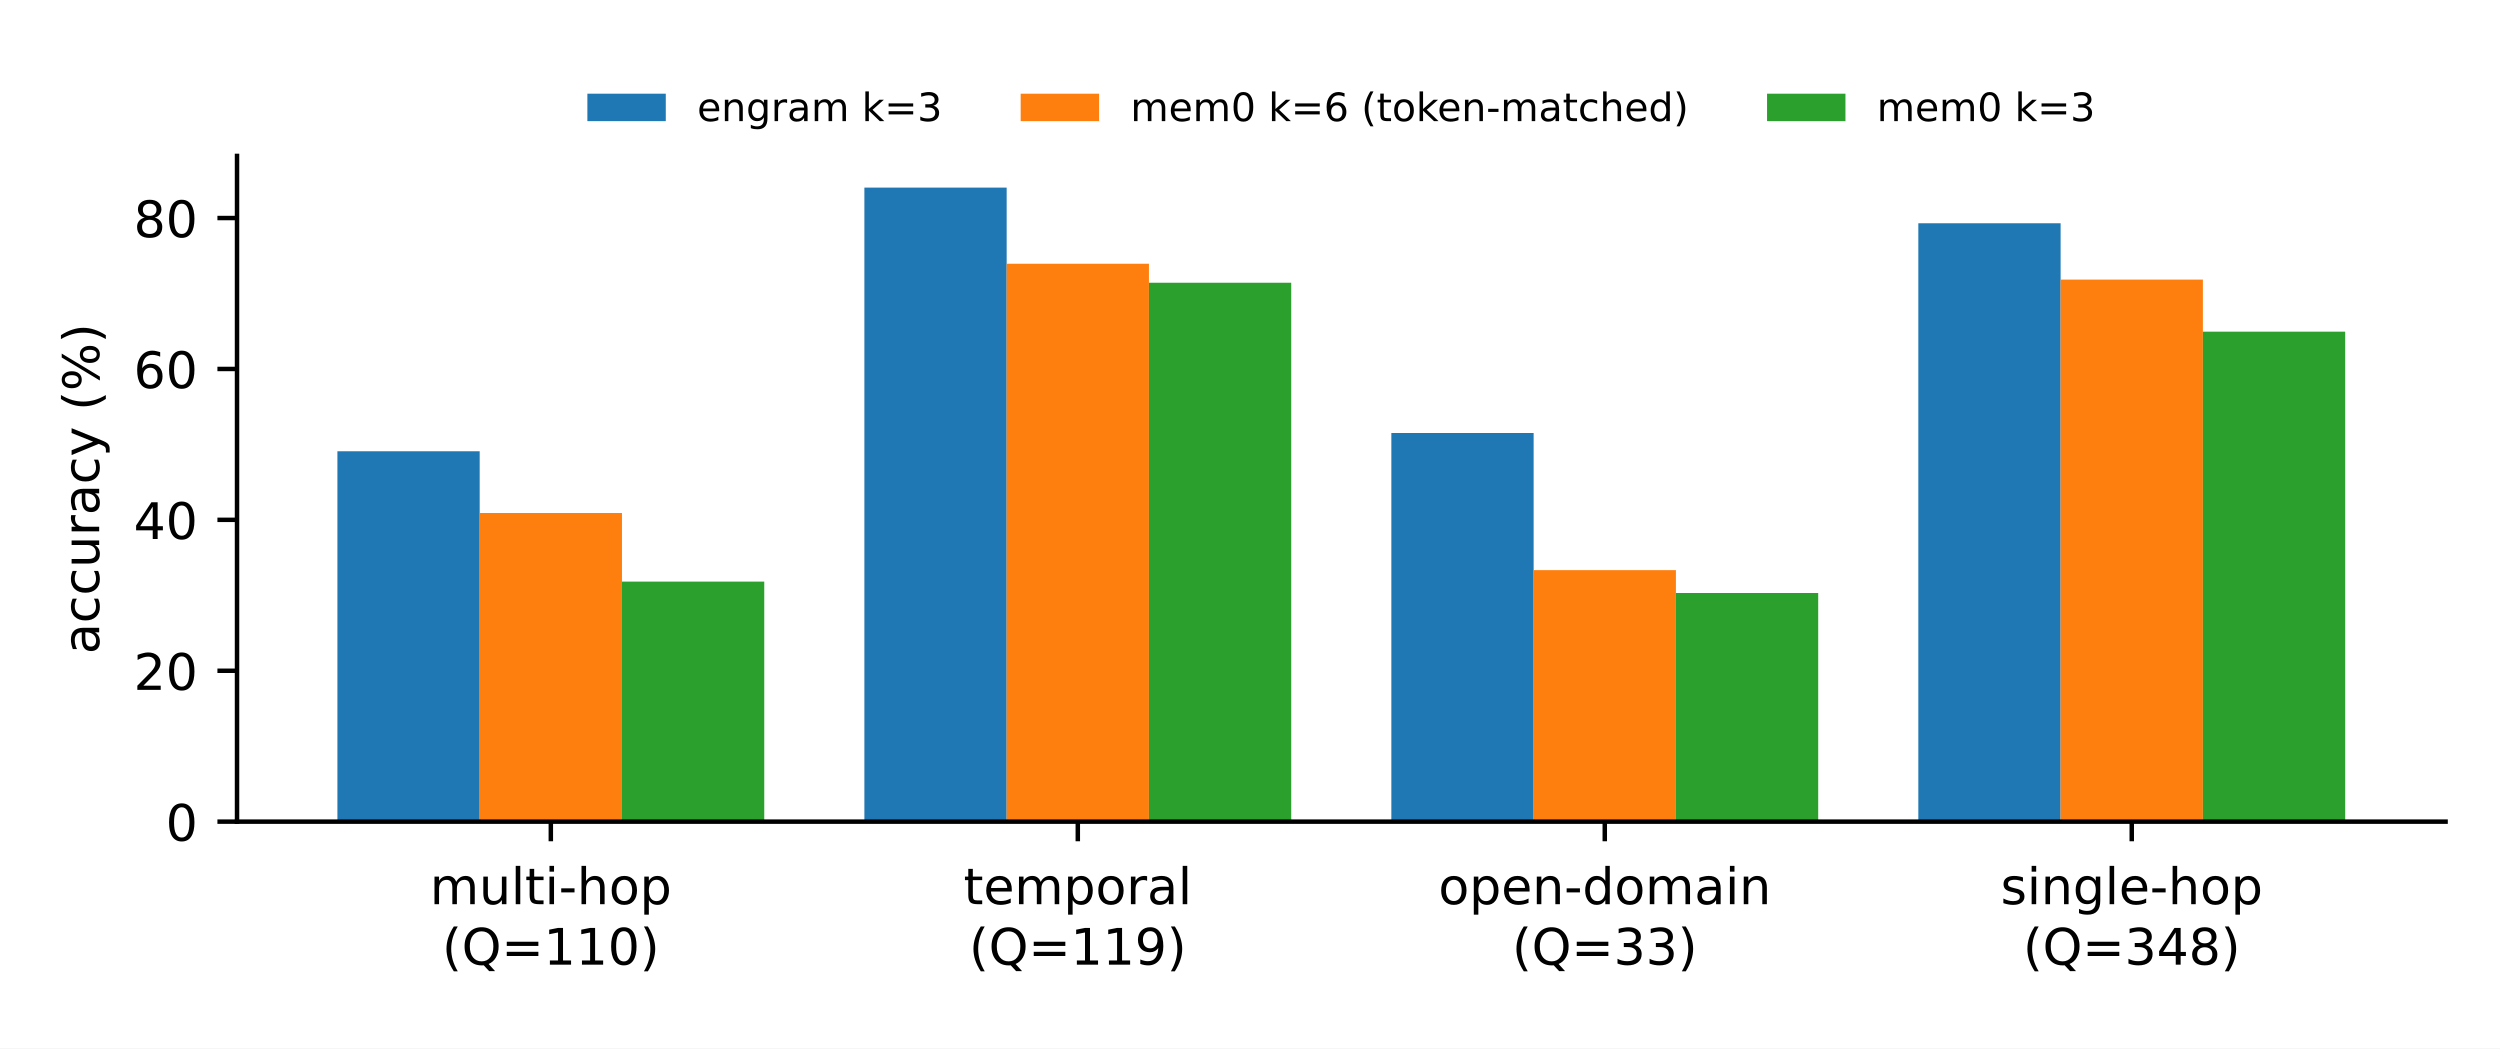
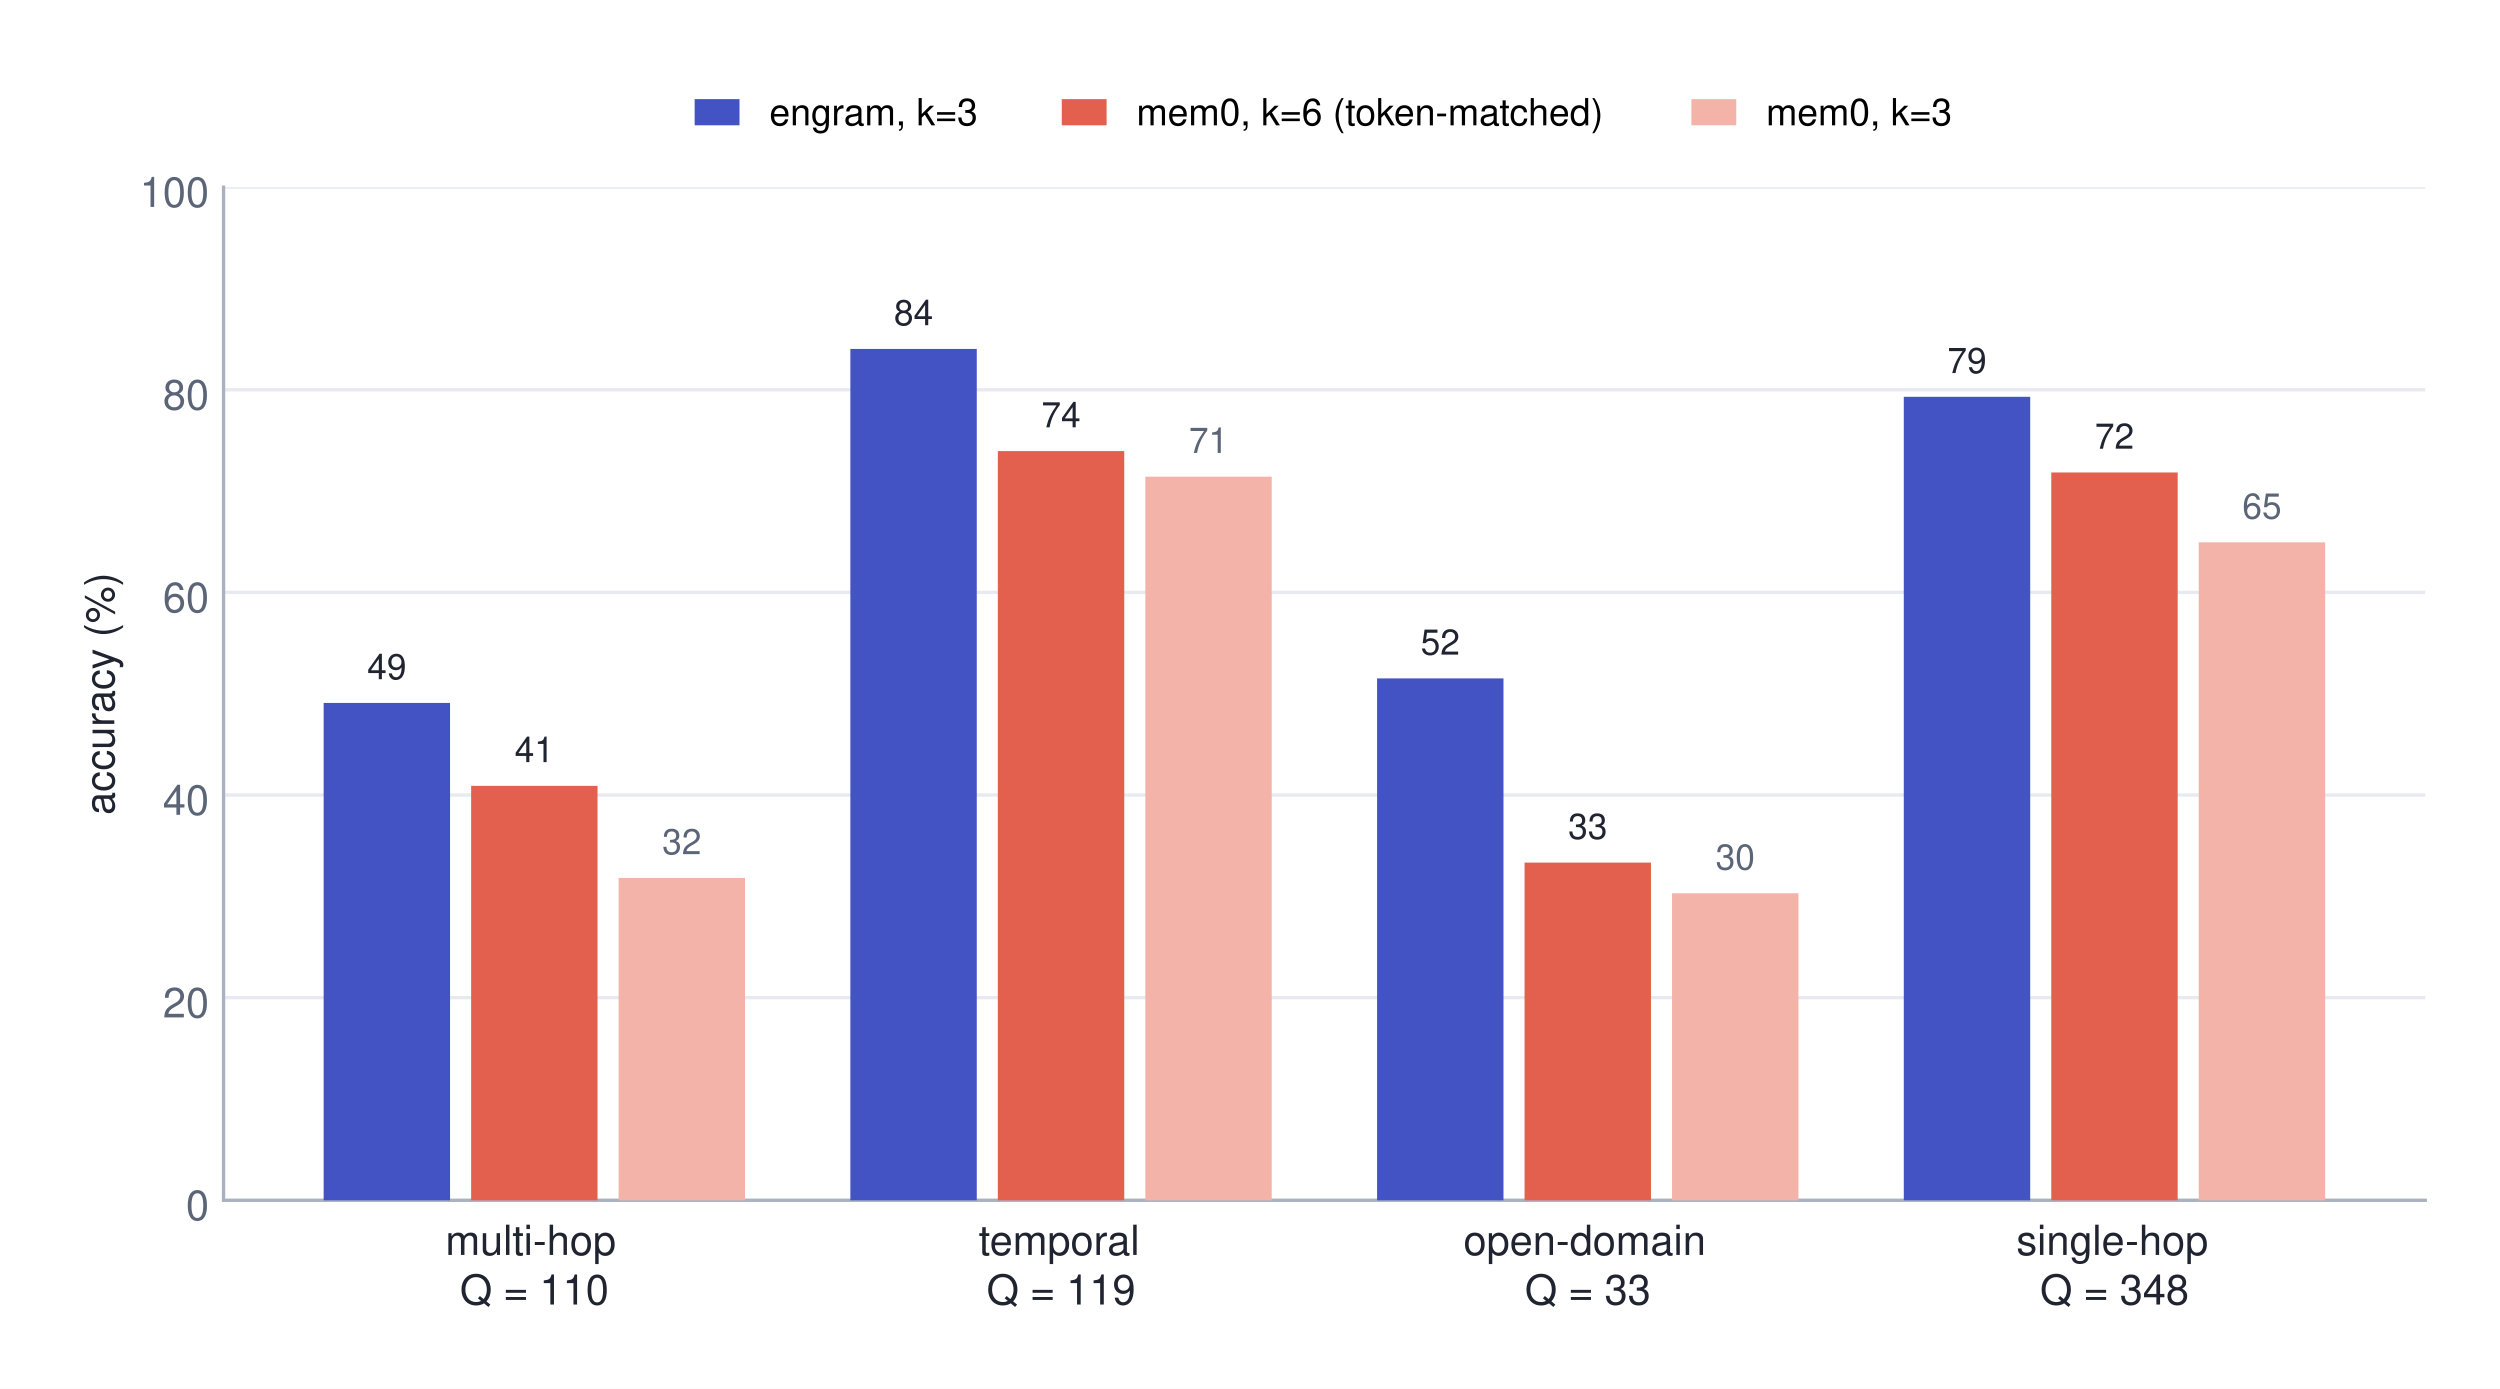
- <svg xmlns="http://www.w3.org/2000/svg" xmlns:xlink="http://www.w3.org/1999/xlink" width="446.4pt" height="187.2pt" viewBox="0 0 446.4 187.2" version="1.1">
+ <svg xmlns="http://www.w3.org/2000/svg" width="601.928pt" height="334.36pt" viewBox="0 0 601.928 334.36" version="1.1">
  <defs>
    <style type="text/css">*{stroke-linejoin: round; stroke-linecap: butt}</style>
  </defs>
  <g id="figure_1">
    <g id="patch_1">
-       <path d="M 0 187.2  L 446.4 187.2  L 446.4 0  L 0 0  z " style="fill: #ffffff" />
+       <path d="M 0 334.36  L 601.928 334.36  L 601.928 0  L 0 0  z " style="fill: #ffffff" />
    </g>
    <g id="axes_1">
      <g id="patch_2">
-         <path d="M 42.322 146.712  L 436.68 146.712  L 436.68 27.842  L 42.322 27.842  z " style="fill: #ffffff" />
-       </g>
-       <g id="patch_3">
-         <path d="M 60.247 146.712  L 85.653 146.712  L 85.653 80.577  L 60.247 80.577  z " clip-path="url(#p7f832634e4)" style="fill: #1f77b4" />
-       </g>
-       <g id="patch_4">
-         <path d="M 154.344 146.712  L 179.75 146.712  L 179.75 33.502  L 154.344 33.502  z " clip-path="url(#p7f832634e4)" style="fill: #1f77b4" />
-       </g>
-       <g id="patch_5">
-         <path d="M 248.44 146.712  L 273.846 146.712  L 273.846 77.311  L 248.44 77.311  z " clip-path="url(#p7f832634e4)" style="fill: #1f77b4" />
-       </g>
-       <g id="patch_6">
-         <path d="M 342.537 146.712  L 367.943 146.712  L 367.943 39.865  L 342.537 39.865  z " clip-path="url(#p7f832634e4)" style="fill: #1f77b4" />
-       </g>
-       <g id="patch_7">
-         <path d="M 85.653 146.712  L 111.06 146.712  L 111.06 91.6  L 85.653 91.6  z " clip-path="url(#p7f832634e4)" style="fill: #ff7f0e" />
-       </g>
-       <g id="patch_8">
-         <path d="M 179.75 146.712  L 205.156 146.712  L 205.156 47.087  L 179.75 47.087  z " clip-path="url(#p7f832634e4)" style="fill: #ff7f0e" />
-       </g>
-       <g id="patch_9">
-         <path d="M 273.846 146.712  L 299.252 146.712  L 299.252 101.806  L 273.846 101.806  z " clip-path="url(#p7f832634e4)" style="fill: #ff7f0e" />
-       </g>
-       <g id="patch_10">
-         <path d="M 367.943 146.712  L 393.349 146.712  L 393.349 49.931  L 367.943 49.931  z " clip-path="url(#p7f832634e4)" style="fill: #ff7f0e" />
-       </g>
-       <g id="patch_11">
-         <path d="M 111.06 146.712  L 136.466 146.712  L 136.466 103.847  L 111.06 103.847  z " clip-path="url(#p7f832634e4)" style="fill: #2ca02c" />
-       </g>
-       <g id="patch_12">
-         <path d="M 205.156 146.712  L 230.562 146.712  L 230.562 50.484  L 205.156 50.484  z " clip-path="url(#p7f832634e4)" style="fill: #2ca02c" />
-       </g>
-       <g id="patch_13">
-         <path d="M 299.252 146.712  L 324.658 146.712  L 324.658 105.888  L 299.252 105.888  z " clip-path="url(#p7f832634e4)" style="fill: #2ca02c" />
-       </g>
-       <g id="patch_14">
-         <path d="M 393.349 146.712  L 418.755 146.712  L 418.755 59.222  L 393.349 59.222  z " clip-path="url(#p7f832634e4)" style="fill: #2ca02c" />
+         <path d="M 53.828 289  L 583.928 289  L 583.928 45.064  L 53.828 45.064  z " style="fill: #ffffff" />
      </g>
      <g id="matplotlib.axis_1">
        <g id="xtick_1">
-           <g id="line2d_1">
-             <defs>
-               <path id="m7101fc6ecd" d="M 0 0  L 0 3.5  " style="stroke: #000000; stroke-width: 0.8" />
-             </defs>
-             <g>
-               <use xlink:href="#m7101fc6ecd" x="98.356" y="146.712" style="stroke: #000000; stroke-width: 0.8" />
-             </g>
-           </g>
+           <g id="line2d_1" />
          <g id="text_1">
-             <text style="font-size: 9px; font-family: 'DejaVu Sans', 'Bitstream Vera Sans', 'Computer Modern Sans Serif', 'Lucida Grande', 'Verdana', 'Geneva', 'Lucid', 'Arial', 'Helvetica', 'Avant Garde', sans-serif" transform="translate(76.77126 161.4517)">multi-hop</text>
-             <text style="font-size: 9px; font-family: 'DejaVu Sans', 'Bitstream Vera Sans', 'Computer Modern Sans Serif', 'Lucida Grande', 'Verdana', 'Geneva', 'Lucid', 'Arial', 'Helvetica', 'Avant Garde', sans-serif" transform="translate(78.94251 172.2535)">(Q=110)</text>
+             <text style="font-size: 10px; font-family: 'Helvetica Neue', 'Helvetica', 'Arial', 'DejaVu Sans', sans-serif; fill: #1f2430" transform="translate(107.2509 302.1597)">multi-hop</text>
+             <text style="font-size: 10px; font-family: 'Helvetica Neue', 'Helvetica', 'Arial', 'DejaVu Sans', sans-serif; fill: #1f2430" transform="translate(110.7321 314.0897)">Q = 110</text>
          </g>
        </g>
        <g id="xtick_2">
-           <g id="line2d_2">
-             <g>
-               <use xlink:href="#m7101fc6ecd" x="192.453" y="146.712" style="stroke: #000000; stroke-width: 0.8" />
-             </g>
-           </g>
+           <g id="line2d_2" />
          <g id="text_2">
-             <text style="font-size: 9px; font-family: 'DejaVu Sans', 'Bitstream Vera Sans', 'Computer Modern Sans Serif', 'Lucida Grande', 'Verdana', 'Geneva', 'Lucid', 'Arial', 'Helvetica', 'Avant Garde', sans-serif" transform="translate(172.0686 161.4517)">temporal</text>
-             <text style="font-size: 9px; font-family: 'DejaVu Sans', 'Bitstream Vera Sans', 'Computer Modern Sans Serif', 'Lucida Grande', 'Verdana', 'Geneva', 'Lucid', 'Arial', 'Helvetica', 'Avant Garde', sans-serif" transform="translate(173.0389 172.2535)">(Q=119)</text>
+             <text style="font-size: 10px; font-family: 'Helvetica Neue', 'Helvetica', 'Arial', 'DejaVu Sans', sans-serif; fill: #1f2430" transform="translate(235.6487 302.1597)">temporal</text>
+             <text style="font-size: 10px; font-family: 'Helvetica Neue', 'Helvetica', 'Arial', 'DejaVu Sans', sans-serif; fill: #1f2430" transform="translate(237.5503 314.0897)">Q = 119</text>
          </g>
        </g>
        <g id="xtick_3">
-           <g id="line2d_3">
-             <g>
-               <use xlink:href="#m7101fc6ecd" x="286.549" y="146.712" style="stroke: #000000; stroke-width: 0.8" />
-             </g>
-           </g>
+           <g id="line2d_3" />
          <g id="text_3">
-             <text style="font-size: 9px; font-family: 'DejaVu Sans', 'Bitstream Vera Sans', 'Computer Modern Sans Serif', 'Lucida Grande', 'Verdana', 'Geneva', 'Lucid', 'Arial', 'Helvetica', 'Avant Garde', sans-serif" transform="translate(256.8415 161.4517)">open-domain</text>
-             <text style="font-size: 9px; font-family: 'DejaVu Sans', 'Bitstream Vera Sans', 'Computer Modern Sans Serif', 'Lucida Grande', 'Verdana', 'Geneva', 'Lucid', 'Arial', 'Helvetica', 'Avant Garde', sans-serif" transform="translate(269.9984 172.2535)">(Q=33)</text>
+             <text style="font-size: 10px; font-family: 'Helvetica Neue', 'Helvetica', 'Arial', 'DejaVu Sans', sans-serif; fill: #1f2430" transform="translate(352.3669 302.1597)">open-domain</text>
+             <text style="font-size: 10px; font-family: 'Helvetica Neue', 'Helvetica', 'Arial', 'DejaVu Sans', sans-serif; fill: #1f2430" transform="translate(367.1482 314.0897)">Q = 33</text>
          </g>
        </g>
        <g id="xtick_4">
-           <g id="line2d_4">
-             <g>
-               <use xlink:href="#m7101fc6ecd" x="380.646" y="146.712" style="stroke: #000000; stroke-width: 0.8" />
-             </g>
-           </g>
+           <g id="line2d_4" />
          <g id="text_4">
-             <text style="font-size: 9px; font-family: 'DejaVu Sans', 'Bitstream Vera Sans', 'Computer Modern Sans Serif', 'Lucida Grande', 'Verdana', 'Geneva', 'Lucid', 'Arial', 'Helvetica', 'Avant Garde', sans-serif" transform="translate(357.2379 161.4517)">single-hop</text>
-             <text style="font-size: 9px; font-family: 'DejaVu Sans', 'Bitstream Vera Sans', 'Computer Modern Sans Serif', 'Lucida Grande', 'Verdana', 'Geneva', 'Lucid', 'Arial', 'Helvetica', 'Avant Garde', sans-serif" transform="translate(361.2316 172.2535)">(Q=348)</text>
+             <text style="font-size: 10px; font-family: 'Helvetica Neue', 'Helvetica', 'Arial', 'DejaVu Sans', sans-serif; fill: #1f2430" transform="translate(485.4898 302.1597)">single-hop</text>
+             <text style="font-size: 10px; font-family: 'Helvetica Neue', 'Helvetica', 'Arial', 'DejaVu Sans', sans-serif; fill: #1f2430" transform="translate(491.1866 314.0897)">Q = 348</text>
          </g>
        </g>
      </g>
      <g id="matplotlib.axis_2">
        <g id="ytick_1">
          <g id="line2d_5">
-             <defs>
-               <path id="m2329203730" d="M 0 0  L -3.5 0  " style="stroke: #000000; stroke-width: 0.8" />
-             </defs>
-             <g>
-               <use xlink:href="#m2329203730" x="42.322" y="146.712" style="stroke: #000000; stroke-width: 0.8" />
-             </g>
-           </g>
+             <path d="M 53.828 289  L 583.928 289  " clip-path="url(#p6b4b995f9b)" style="fill: none; stroke: #e7eaf0; stroke-width: 0.8; stroke-linecap: square" />
+           </g>
+           <g id="line2d_6" />
          <g id="text_5">
-             <text style="font-size: 9px; font-family: 'DejaVu Sans', 'Bitstream Vera Sans', 'Computer Modern Sans Serif', 'Lucida Grande', 'Verdana', 'Geneva', 'Lucid', 'Arial', 'Helvetica', 'Avant Garde', sans-serif; text-anchor: end" x="35.322" y="150.131" transform="rotate(-0 35.32211 150.1312)">0</text>
+             <text style="font-size: 10px; font-family: 'Helvetica Neue', 'Helvetica', 'Arial', 'DejaVu Sans', sans-serif; text-anchor: end; fill: #5b6577" x="50.328" y="293.76" transform="rotate(-0 50.32812 293.7597)">0</text>
          </g>
        </g>
        <g id="ytick_2">
-           <g id="line2d_6">
-             <g>
-               <use xlink:href="#m2329203730" x="42.322" y="119.768" style="stroke: #000000; stroke-width: 0.8" />
-             </g>
-           </g>
+           <g id="line2d_7">
+             <path d="M 53.828 240.213  L 583.928 240.213  " clip-path="url(#p6b4b995f9b)" style="fill: none; stroke: #e7eaf0; stroke-width: 0.8; stroke-linecap: square" />
+           </g>
+           <g id="line2d_8" />
          <g id="text_6">
-             <text style="font-size: 9px; font-family: 'DejaVu Sans', 'Bitstream Vera Sans', 'Computer Modern Sans Serif', 'Lucida Grande', 'Verdana', 'Geneva', 'Lucid', 'Arial', 'Helvetica', 'Avant Garde', sans-serif; text-anchor: end" x="35.322" y="123.187" transform="rotate(-0 35.32211 123.1872)">20</text>
+             <text style="font-size: 10px; font-family: 'Helvetica Neue', 'Helvetica', 'Arial', 'DejaVu Sans', sans-serif; text-anchor: end; fill: #5b6577" x="50.328" y="244.973" transform="rotate(-0 50.32812 244.9725)">20</text>
          </g>
        </g>
        <g id="ytick_3">
-           <g id="line2d_7">
-             <g>
-               <use xlink:href="#m2329203730" x="42.322" y="92.824" style="stroke: #000000; stroke-width: 0.8" />
-             </g>
-           </g>
+           <g id="line2d_9">
+             <path d="M 53.828 191.425  L 583.928 191.425  " clip-path="url(#p6b4b995f9b)" style="fill: none; stroke: #e7eaf0; stroke-width: 0.8; stroke-linecap: square" />
+           </g>
+           <g id="line2d_10" />
          <g id="text_7">
-             <text style="font-size: 9px; font-family: 'DejaVu Sans', 'Bitstream Vera Sans', 'Computer Modern Sans Serif', 'Lucida Grande', 'Verdana', 'Geneva', 'Lucid', 'Arial', 'Helvetica', 'Avant Garde', sans-serif; text-anchor: end" x="35.322" y="96.243" transform="rotate(-0 35.32211 96.24318)">40</text>
+             <text style="font-size: 10px; font-family: 'Helvetica Neue', 'Helvetica', 'Arial', 'DejaVu Sans', sans-serif; text-anchor: end; fill: #5b6577" x="50.328" y="196.185" transform="rotate(-0 50.32812 196.1853)">40</text>
          </g>
        </g>
        <g id="ytick_4">
-           <g id="line2d_8">
-             <g>
-               <use xlink:href="#m2329203730" x="42.322" y="65.88" style="stroke: #000000; stroke-width: 0.8" />
-             </g>
-           </g>
+           <g id="line2d_11">
+             <path d="M 53.828 142.638  L 583.928 142.638  " clip-path="url(#p6b4b995f9b)" style="fill: none; stroke: #e7eaf0; stroke-width: 0.8; stroke-linecap: square" />
+           </g>
+           <g id="line2d_12" />
          <g id="text_8">
-             <text style="font-size: 9px; font-family: 'DejaVu Sans', 'Bitstream Vera Sans', 'Computer Modern Sans Serif', 'Lucida Grande', 'Verdana', 'Geneva', 'Lucid', 'Arial', 'Helvetica', 'Avant Garde', sans-serif; text-anchor: end" x="35.322" y="69.299" transform="rotate(-0 35.32211 69.29916)">60</text>
+             <text style="font-size: 10px; font-family: 'Helvetica Neue', 'Helvetica', 'Arial', 'DejaVu Sans', sans-serif; text-anchor: end; fill: #5b6577" x="50.328" y="147.398" transform="rotate(-0 50.32812 147.3981)">60</text>
          </g>
        </g>
        <g id="ytick_5">
-           <g id="line2d_9">
-             <g>
-               <use xlink:href="#m2329203730" x="42.322" y="38.936" style="stroke: #000000; stroke-width: 0.8" />
-             </g>
-           </g>
+           <g id="line2d_13">
+             <path d="M 53.828 93.851  L 583.928 93.851  " clip-path="url(#p6b4b995f9b)" style="fill: none; stroke: #e7eaf0; stroke-width: 0.8; stroke-linecap: square" />
+           </g>
+           <g id="line2d_14" />
          <g id="text_9">
-             <text style="font-size: 9px; font-family: 'DejaVu Sans', 'Bitstream Vera Sans', 'Computer Modern Sans Serif', 'Lucida Grande', 'Verdana', 'Geneva', 'Lucid', 'Arial', 'Helvetica', 'Avant Garde', sans-serif; text-anchor: end" x="35.322" y="42.355" transform="rotate(-0 35.32211 42.35514)">80</text>
-           </g>
-         </g>
-         <g id="text_10">
-           <text style="font-size: 9px; font-family: 'DejaVu Sans', 'Bitstream Vera Sans', 'Computer Modern Sans Serif', 'Lucida Grande', 'Verdana', 'Geneva', 'Lucid', 'Arial', 'Helvetica', 'Avant Garde', sans-serif; text-anchor: middle" x="17.707" y="87.277" transform="rotate(-90 17.7075 87.27693)">accuracy (%)</text>
-         </g>
+             <text style="font-size: 10px; font-family: 'Helvetica Neue', 'Helvetica', 'Arial', 'DejaVu Sans', sans-serif; text-anchor: end; fill: #5b6577" x="50.328" y="98.611" transform="rotate(-0 50.32812 98.61092)">80</text>
+           </g>
+         </g>
+         <g id="ytick_6">
+           <g id="line2d_15">
+             <path d="M 53.828 45.064  L 583.928 45.064  " clip-path="url(#p6b4b995f9b)" style="fill: none; stroke: #e7eaf0; stroke-width: 0.8; stroke-linecap: square" />
+           </g>
+           <g id="line2d_16" />
+           <g id="text_10">
+             <text style="font-size: 10px; font-family: 'Helvetica Neue', 'Helvetica', 'Arial', 'DejaVu Sans', sans-serif; text-anchor: end; fill: #5b6577" x="50.328" y="49.824" transform="rotate(-0 50.32812 49.82372)">100</text>
+           </g>
+         </g>
+         <g id="text_11">
+           <text style="font-size: 10px; font-family: 'Helvetica Neue', 'Helvetica', 'Arial', 'DejaVu Sans', sans-serif; text-anchor: middle; fill: #1f2430" x="27.52" y="167.032" transform="rotate(-90 27.52 167.0317)">accuracy (%)</text>
+         </g>
+       </g>
+       <g id="patch_3">
+         <path d="M 53.828 289  L 53.828 45.064  " style="fill: none; stroke: #aab2bf; stroke-width: 0.8; stroke-linejoin: miter; stroke-linecap: square" />
+       </g>
+       <g id="patch_4">
+         <path d="M 53.828 289  L 583.928 289  " style="fill: none; stroke: #aab2bf; stroke-width: 0.8; stroke-linejoin: miter; stroke-linecap: square" />
+       </g>
+       <g id="patch_5">
+         <path d="M 77.924 289  L 108.36 289  L 108.36 169.249  L 77.924 169.249  z " clip-path="url(#p6b4b995f9b)" style="fill: #4453c4" />
+       </g>
+       <g id="patch_6">
+         <path d="M 204.742 289  L 235.178 289  L 235.178 84.011  L 204.742 84.011  z " clip-path="url(#p6b4b995f9b)" style="fill: #4453c4" />
+       </g>
+       <g id="patch_7">
+         <path d="M 331.56 289  L 361.996 289  L 361.996 163.336  L 331.56 163.336  z " clip-path="url(#p6b4b995f9b)" style="fill: #4453c4" />
+       </g>
+       <g id="patch_8">
+         <path d="M 458.378 289  L 488.814 289  L 488.814 95.533  L 458.378 95.533  z " clip-path="url(#p6b4b995f9b)" style="fill: #4453c4" />
+       </g>
+       <g id="text_12">
+         <text style="font-size: 8.5px; font-family: 'Helvetica Neue', 'Helvetica', 'Arial', 'DejaVu Sans', sans-serif; text-anchor: middle; fill: #1f2430" x="93.142" y="163.536" transform="rotate(-0 93.14176 163.5358)">49</text>
+       </g>
+       <g id="text_13">
+         <text style="font-size: 8.5px; font-family: 'Helvetica Neue', 'Helvetica', 'Arial', 'DejaVu Sans', sans-serif; text-anchor: middle; fill: #1f2430" x="219.96" y="78.298" transform="rotate(-0 219.9599 78.29801)">84</text>
+       </g>
+       <g id="text_14">
+         <text style="font-size: 8.5px; font-family: 'Helvetica Neue', 'Helvetica', 'Arial', 'DejaVu Sans', sans-serif; text-anchor: middle; fill: #1f2430" x="346.778" y="157.622" transform="rotate(-0 346.7781 157.6222)">52</text>
+       </g>
+       <g id="text_15">
+         <text style="font-size: 8.5px; font-family: 'Helvetica Neue', 'Helvetica', 'Arial', 'DejaVu Sans', sans-serif; text-anchor: middle; fill: #1f2430" x="473.596" y="89.82" transform="rotate(-0 473.5963 89.81976)">79</text>
+       </g>
+       <g id="patch_9">
+         <path d="M 113.433 289  L 143.869 289  L 143.869 189.208  L 113.433 189.208  z " clip-path="url(#p6b4b995f9b)" style="fill: #e4604e" />
+       </g>
+       <g id="patch_10">
+         <path d="M 240.251 289  L 270.687 289  L 270.687 108.61  L 240.251 108.61  z " clip-path="url(#p6b4b995f9b)" style="fill: #e4604e" />
+       </g>
+       <g id="patch_11">
+         <path d="M 367.069 289  L 397.505 289  L 397.505 207.688  L 367.069 207.688  z " clip-path="url(#p6b4b995f9b)" style="fill: #e4604e" />
+       </g>
+       <g id="patch_12">
+         <path d="M 493.887 289  L 524.324 289  L 524.324 113.758  L 493.887 113.758  z " clip-path="url(#p6b4b995f9b)" style="fill: #e4604e" />
+       </g>
+       <g id="text_16">
+         <text style="font-size: 8.5px; font-family: 'Helvetica Neue', 'Helvetica', 'Arial', 'DejaVu Sans', sans-serif; text-anchor: middle; fill: #1f2430" x="128.651" y="183.494" transform="rotate(-0 128.6509 183.4942)">41</text>
+       </g>
+       <g id="text_17">
+         <text style="font-size: 8.5px; font-family: 'Helvetica Neue', 'Helvetica', 'Arial', 'DejaVu Sans', sans-serif; text-anchor: middle; fill: #1f2430" x="255.469" y="102.897" transform="rotate(-0 255.469 102.8966)">74</text>
+       </g>
+       <g id="text_18">
+         <text style="font-size: 8.5px; font-family: 'Helvetica Neue', 'Helvetica', 'Arial', 'DejaVu Sans', sans-serif; text-anchor: middle; fill: #1f2430" x="382.287" y="201.974" transform="rotate(-0 382.2872 201.9742)">33</text>
+       </g>
+       <g id="text_19">
+         <text style="font-size: 8.5px; font-family: 'Helvetica Neue', 'Helvetica', 'Arial', 'DejaVu Sans', sans-serif; text-anchor: middle; fill: #1f2430" x="509.105" y="108.045" transform="rotate(-0 509.1054 108.0449)">72</text>
+       </g>
+       <g id="patch_13">
+         <path d="M 148.942 289  L 179.378 289  L 179.378 211.384  L 148.942 211.384  z " clip-path="url(#p6b4b995f9b)" style="fill: #f4b3a9" />
+       </g>
+       <g id="patch_14">
+         <path d="M 275.76 289  L 306.196 289  L 306.196 114.76  L 275.76 114.76  z " clip-path="url(#p6b4b995f9b)" style="fill: #f4b3a9" />
      </g>
      <g id="patch_15">
-         <path d="M 42.322 146.712  L 42.322 27.842  " style="fill: none; stroke: #000000; stroke-width: 0.8; stroke-linejoin: miter; stroke-linecap: square" />
+         <path d="M 402.578 289  L 433.014 289  L 433.014 215.08  L 402.578 215.08  z " clip-path="url(#p6b4b995f9b)" style="fill: #f4b3a9" />
      </g>
      <g id="patch_16">
-         <path d="M 42.322 146.712  L 436.68 146.712  " style="fill: none; stroke: #000000; stroke-width: 0.8; stroke-linejoin: miter; stroke-linecap: square" />
+         <path d="M 529.396 289  L 559.833 289  L 559.833 130.582  L 529.396 130.582  z " clip-path="url(#p6b4b995f9b)" style="fill: #f4b3a9" />
+       </g>
+       <g id="text_20">
+         <text style="font-size: 8.5px; font-family: 'Helvetica Neue', 'Helvetica', 'Arial', 'DejaVu Sans', sans-serif; text-anchor: middle; fill: #5b6577" x="164.16" y="205.67" transform="rotate(-0 164.1599 205.6702)">32</text>
+       </g>
+       <g id="text_21">
+         <text style="font-size: 8.5px; font-family: 'Helvetica Neue', 'Helvetica', 'Arial', 'DejaVu Sans', sans-serif; text-anchor: middle; fill: #5b6577" x="290.978" y="109.046" transform="rotate(-0 290.9781 109.0462)">71</text>
+       </g>
+       <g id="text_22">
+         <text style="font-size: 8.5px; font-family: 'Helvetica Neue', 'Helvetica', 'Arial', 'DejaVu Sans', sans-serif; text-anchor: middle; fill: #5b6577" x="417.796" y="209.366" transform="rotate(-0 417.7963 209.3662)">30</text>
+       </g>
+       <g id="text_23">
+         <text style="font-size: 8.5px; font-family: 'Helvetica Neue', 'Helvetica', 'Arial', 'DejaVu Sans', sans-serif; text-anchor: middle; fill: #5b6577" x="544.614" y="124.868" transform="rotate(-0 544.6145 124.868)">65</text>
      </g>
      <g id="legend_1">
        <g id="patch_17">
-           <path d="M 104.882 21.63  L 118.882 21.63  L 118.882 16.73  L 104.882 16.73  z " style="fill: #1f77b4" />
-         </g>
-         <g id="text_11">
-           <text style="font-size: 7px; font-family: 'DejaVu Sans', 'Bitstream Vera Sans', 'Computer Modern Sans Serif', 'Lucida Grande', 'Verdana', 'Geneva', 'Lucid', 'Arial', 'Helvetica', 'Avant Garde', sans-serif; text-anchor: start" x="124.482" y="21.63" transform="rotate(-0 124.4823 21.62991)">engram k=3</text>
+           <path d="M 167.251 30.168  L 178.051 30.168  L 178.051 23.868  L 167.251 23.868  z " style="fill: #4453c4" />
+         </g>
+         <g id="text_24">
+           <text style="font-size: 9px; font-family: 'Helvetica Neue', 'Helvetica', 'Arial', 'DejaVu Sans', sans-serif; text-anchor: start" x="185.251" y="30.168" transform="rotate(-0 185.2513 30.168)">engram, k=3</text>
        </g>
        <g id="patch_18">
-           <path d="M 182.253 21.63  L 196.253 21.63  L 196.253 16.73  L 182.253 16.73  z " style="fill: #ff7f0e" />
-         </g>
-         <g id="text_12">
-           <text style="font-size: 7px; font-family: 'DejaVu Sans', 'Bitstream Vera Sans', 'Computer Modern Sans Serif', 'Lucida Grande', 'Verdana', 'Geneva', 'Lucid', 'Arial', 'Helvetica', 'Avant Garde', sans-serif; text-anchor: start" x="201.853" y="21.63" transform="rotate(-0 201.8531 21.62991)">mem0 k=6 (token-matched)</text>
+           <path d="M 255.64 30.168  L 266.44 30.168  L 266.44 23.868  L 255.64 23.868  z " style="fill: #e4604e" />
+         </g>
+         <g id="text_25">
+           <text style="font-size: 9px; font-family: 'Helvetica Neue', 'Helvetica', 'Arial', 'DejaVu Sans', sans-serif; text-anchor: start" x="273.64" y="30.168" transform="rotate(-0 273.6398 30.168)">mem0, k=6 (token-matched)</text>
        </g>
        <g id="patch_19">
-           <path d="M 315.524 21.63  L 329.524 21.63  L 329.524 16.73  L 315.524 16.73  z " style="fill: #2ca02c" />
-         </g>
-         <g id="text_13">
-           <text style="font-size: 7px; font-family: 'DejaVu Sans', 'Bitstream Vera Sans', 'Computer Modern Sans Serif', 'Lucida Grande', 'Verdana', 'Geneva', 'Lucid', 'Arial', 'Helvetica', 'Avant Garde', sans-serif; text-anchor: start" x="335.124" y="21.63" transform="rotate(-0 335.1243 21.62991)">mem0 k=3</text>
+           <path d="M 407.236 30.168  L 418.036 30.168  L 418.036 23.868  L 407.236 23.868  z " style="fill: #f4b3a9" />
+         </g>
+         <g id="text_26">
+           <text style="font-size: 9px; font-family: 'Helvetica Neue', 'Helvetica', 'Arial', 'DejaVu Sans', sans-serif; text-anchor: start" x="425.236" y="30.168" transform="rotate(-0 425.2363 30.168)">mem0, k=3</text>
        </g>
      </g>
    </g>
  </g>
  <defs>
-     <clipPath id="p7f832634e4">
-       <rect x="42.322" y="27.842" width="394.358" height="118.871" />
+     <clipPath id="p6b4b995f9b">
+       <rect x="53.828" y="45.064" width="530.1" height="243.936" />
    </clipPath>
  </defs>
</svg>
